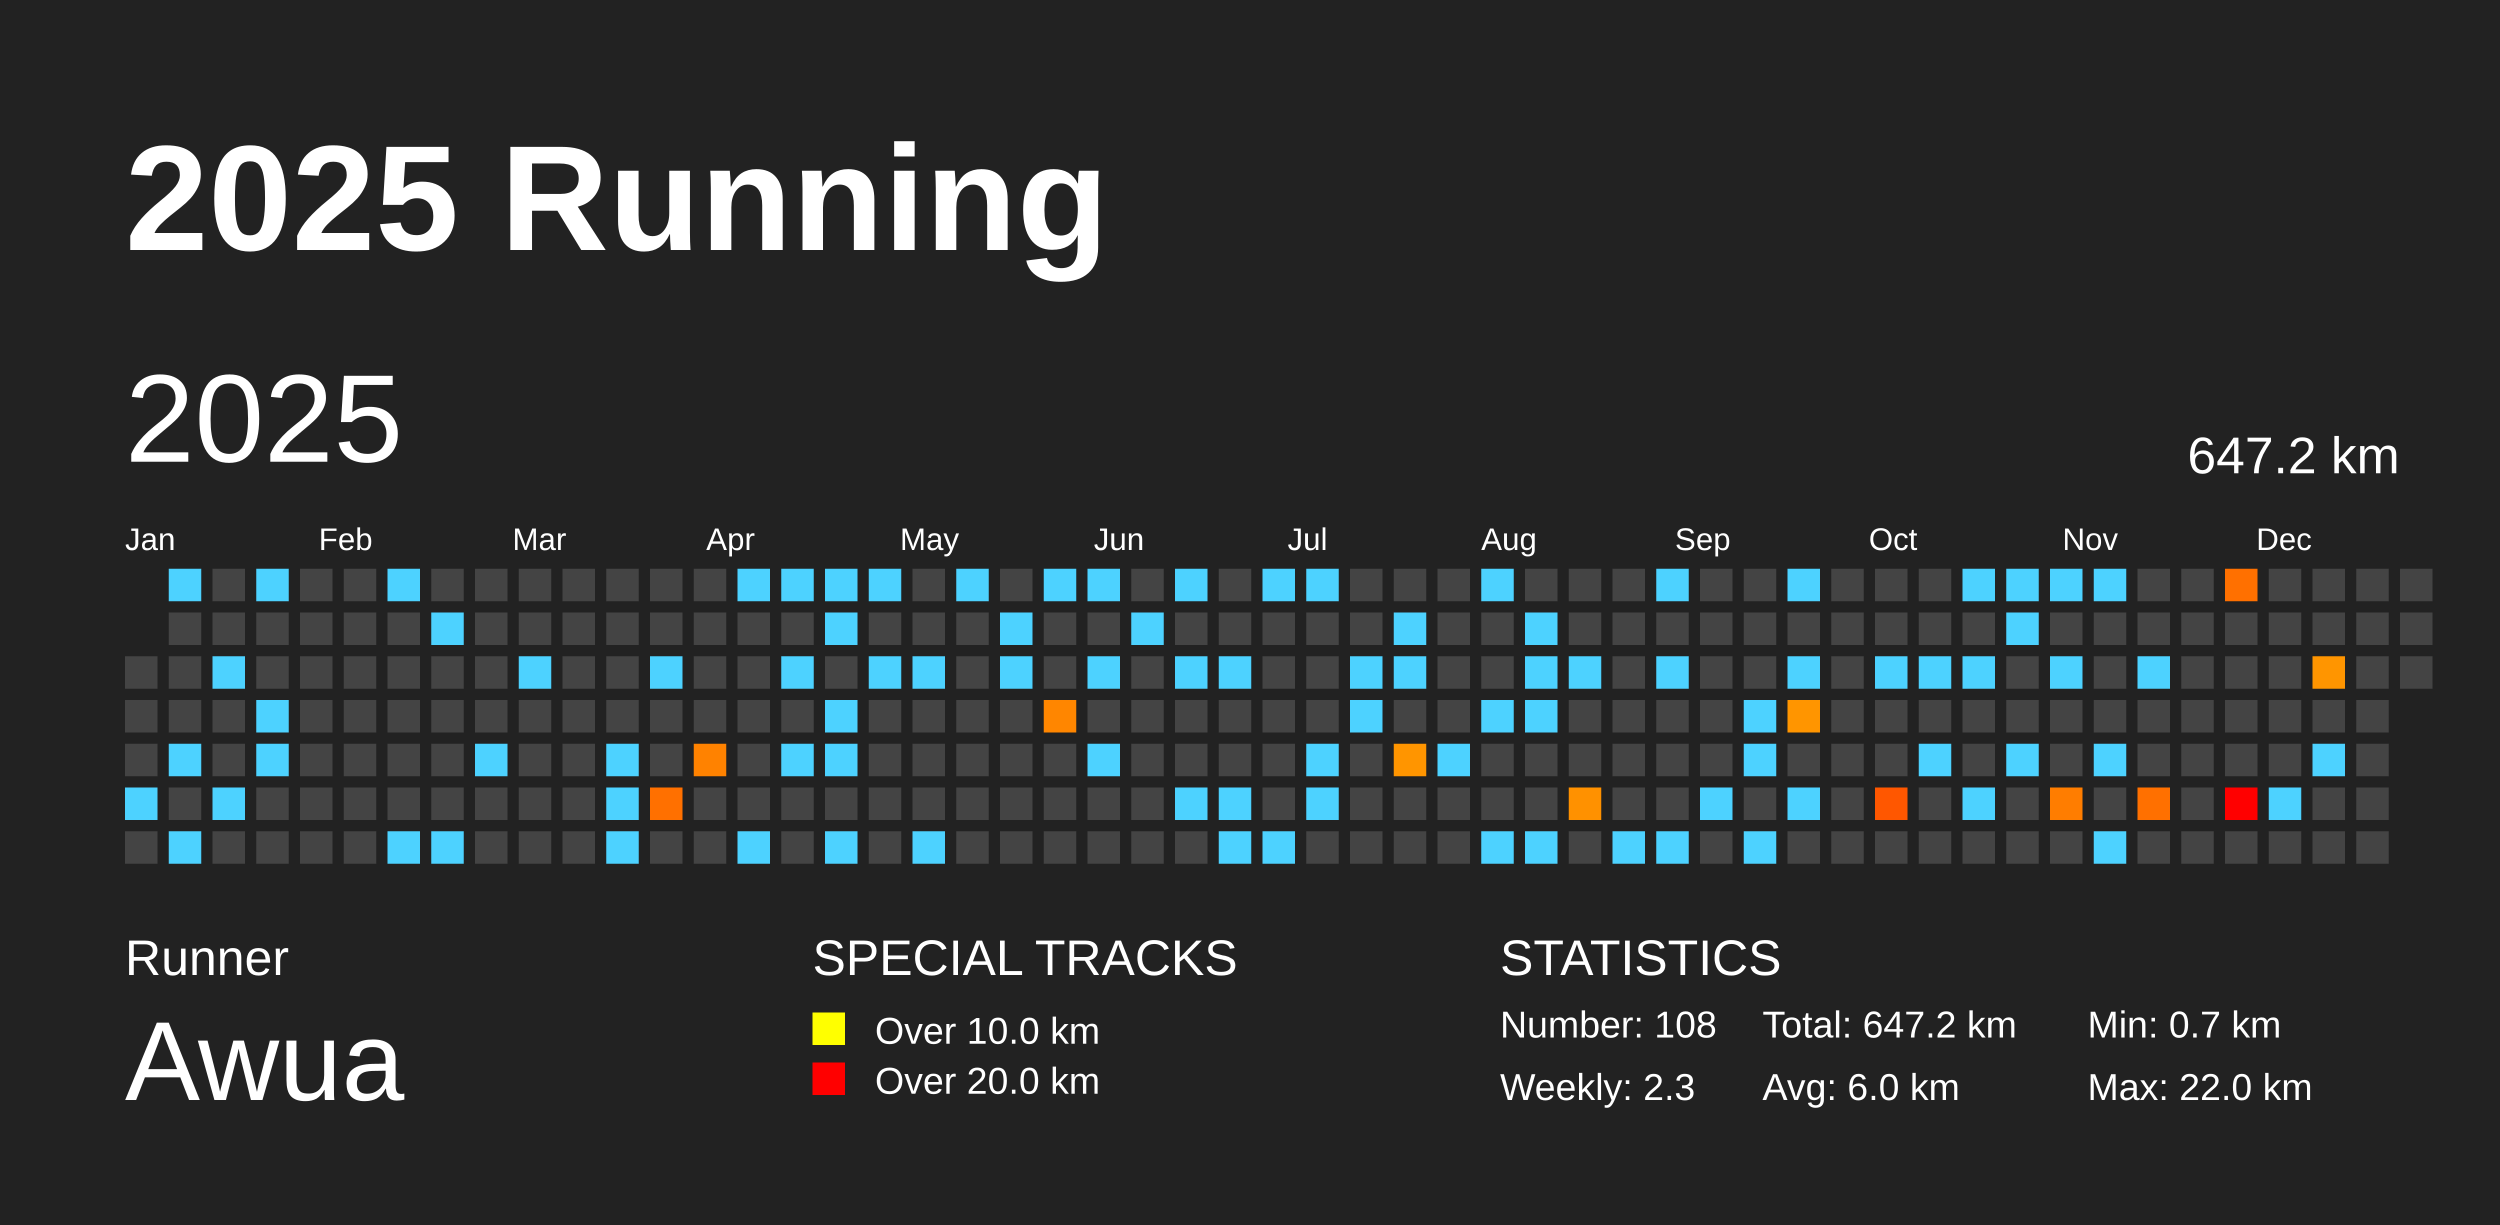
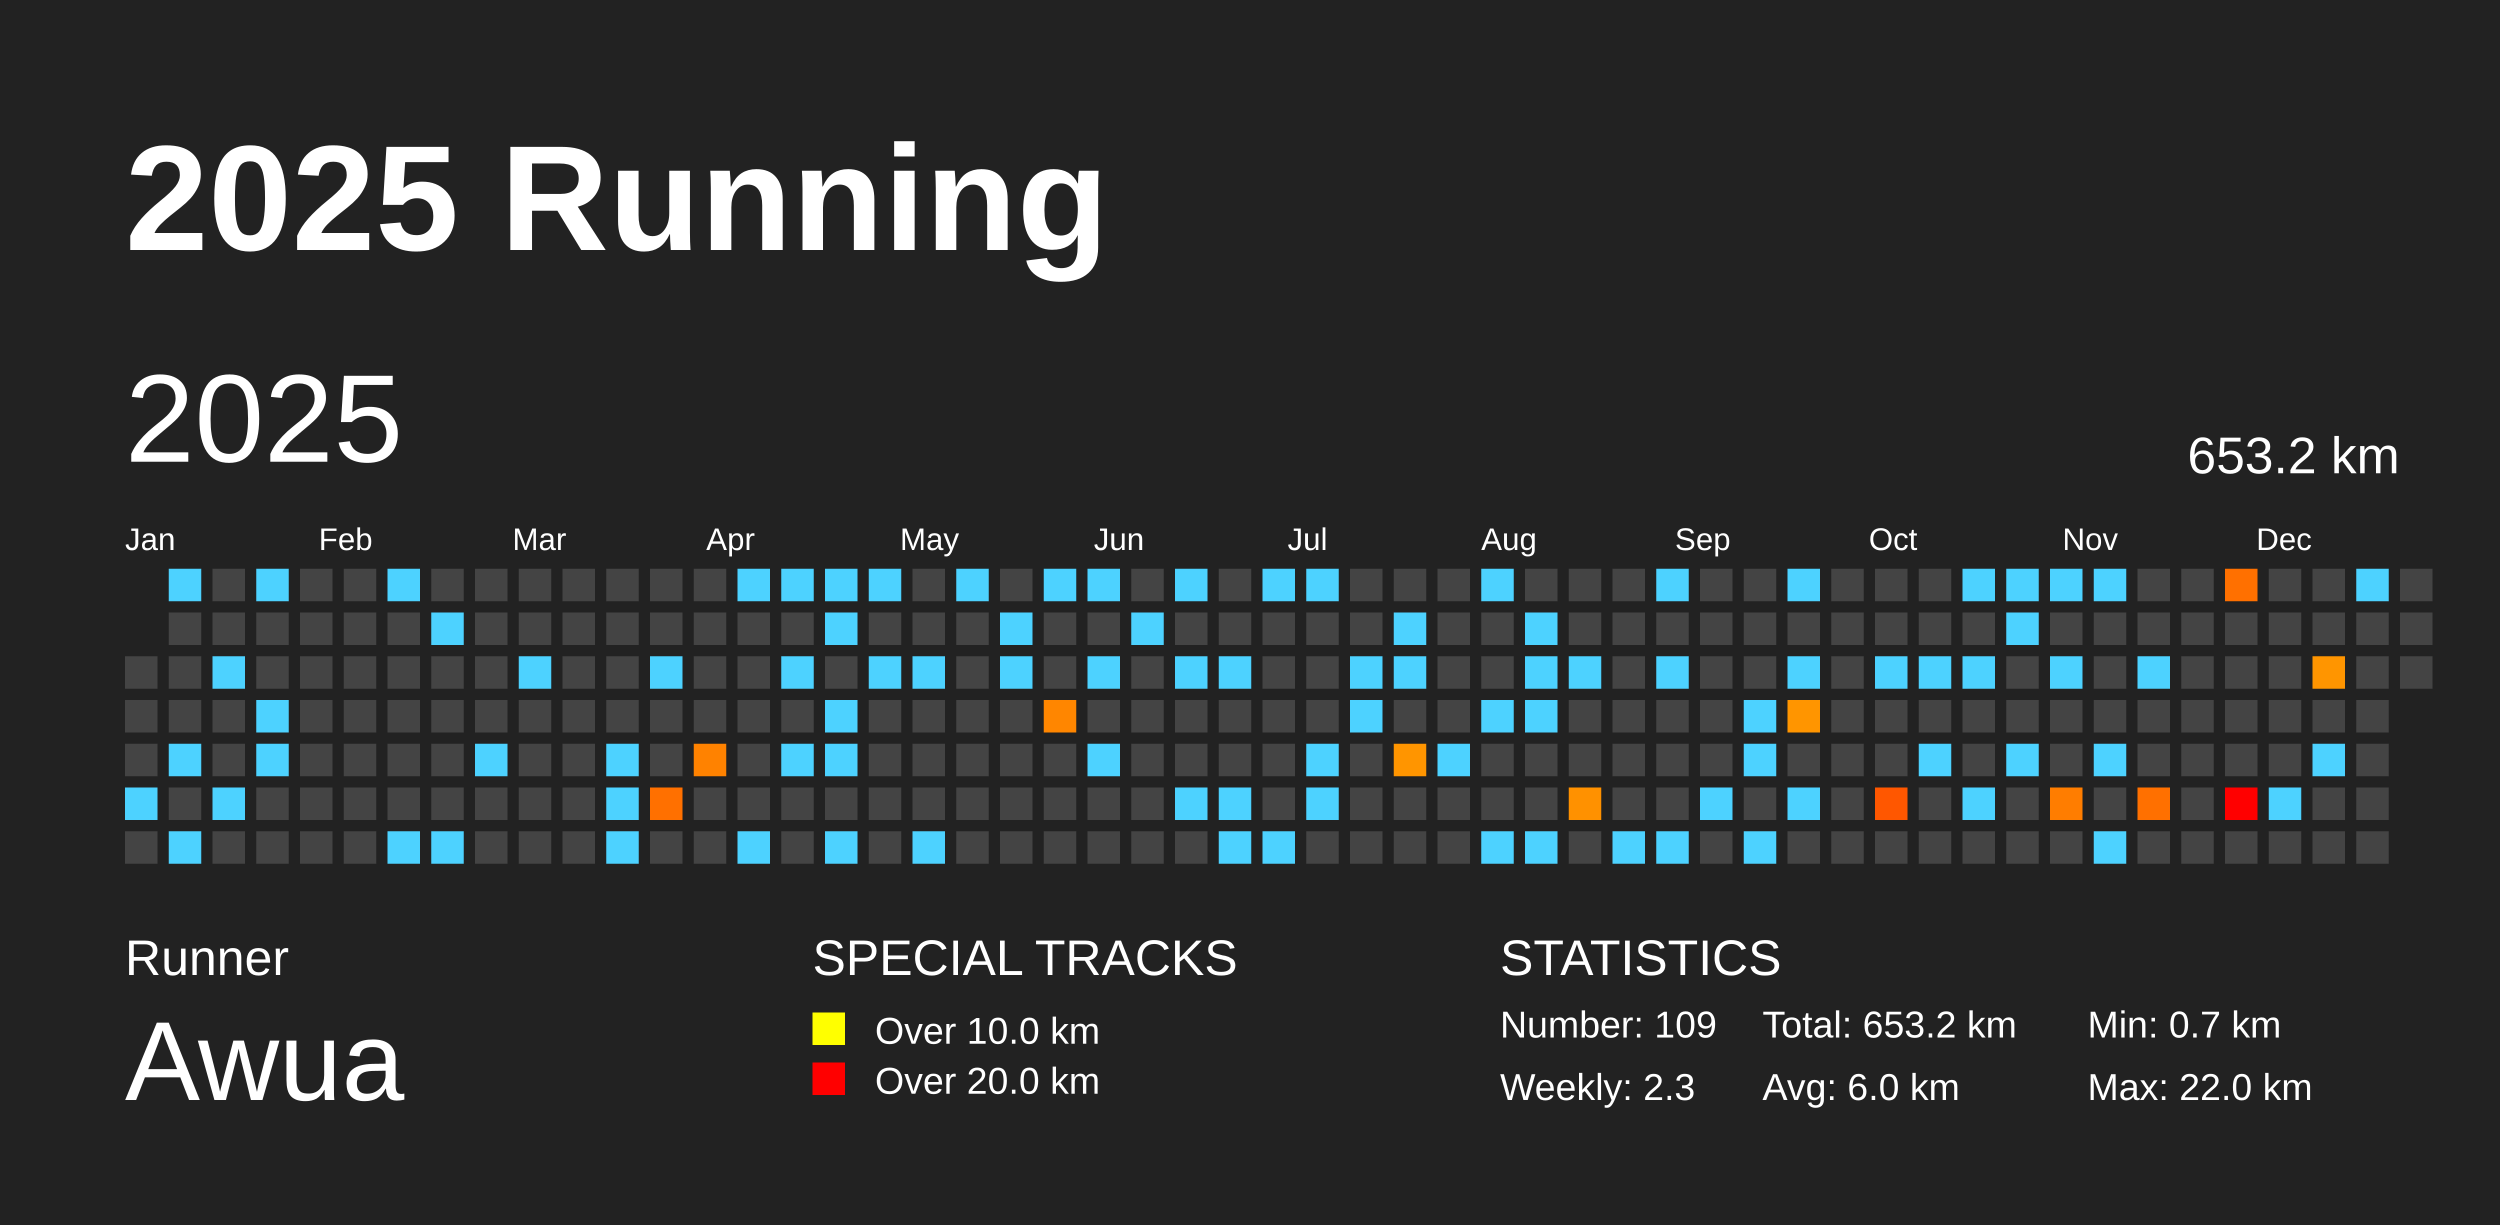
<svg xmlns="http://www.w3.org/2000/svg" baseProfile="full" height="98mm" version="1.1" viewBox="0,0,200,98" width="200mm">
  <defs />
  <rect fill="#222222" height="98" width="200" x="0" y="0" />
  <text fill="#FFFFFF" style="font-size:12px; font-family:Arial; font-weight:bold;" x="10" y="20">2025 Running</text>
  <text fill="#FFFFFF" style="font-size:4px; font-family:Arial" x="10" y="78">Runner</text>
  <text fill="#FFFFFF" style="font-size:9px; font-family:Arial" x="10" y="88">Awua</text>
  <text fill="#FFFFFF" style="font-size:4px; font-family:Arial" x="65" y="78">SPECIAL TRACKS</text>
  <rect fill="yellow" height="2.6" width="2.6" x="65" y="81" />
  <text fill="#FFFFFF" style="font-size:3px; font-family:Arial" x="70" y="83.5">Over 10.0 km</text>
  <rect fill="red" height="2.6" width="2.6" x="65" y="85" />
  <text fill="#FFFFFF" style="font-size:3px; font-family:Arial" x="70" y="87.5">Over 20.0 km</text>
  <text fill="#FFFFFF" style="font-size:4px; font-family:Arial" x="120" y="78">STATISTICS</text>
-   <text fill="#FFFFFF" style="font-size:3px; font-family:Arial" x="120" y="83">Number: 108</text>
+   <text fill="#FFFFFF" style="font-size:3px; font-family:Arial" x="120" y="83">Number: 109</text>
  <text fill="#FFFFFF" style="font-size:3px; font-family:Arial" x="120" y="88">Weekly: 2.3</text>
-   <text fill="#FFFFFF" style="font-size:3px; font-family:Arial" x="141" y="83">Total: 647.2 km</text>
+   <text fill="#FFFFFF" style="font-size:3px; font-family:Arial" x="141" y="83">Total: 653.2 km</text>
  <text fill="#FFFFFF" style="font-size:3px; font-family:Arial" x="141" y="88">Avg: 6.0 km</text>
  <text fill="#FFFFFF" style="font-size:3px; font-family:Arial" x="167" y="83">Min: 0.7 km</text>
  <text fill="#FFFFFF" style="font-size:3px; font-family:Arial" x="167" y="88">Max: 22.0 km</text>
  <text dominant-baseline="hanging" fill="#FFFFFF" style="font-size:10.0px; font-family:Arial;" x="10" y="30">2025</text>
-   <text dominant-baseline="hanging" fill="#FFFFFF" style="font-size:4.125px; font-family:Arial;" x="175" y="35">647.2 km</text>
+   <text dominant-baseline="hanging" fill="#FFFFFF" style="font-size:4.125px; font-family:Arial;" x="175" y="35">653.2 km</text>
  <text fill="#FFFFFF" style="font-size:2.5px; font-family:Arial" x="10.0" y="44">Jan</text>
  <text fill="#FFFFFF" style="font-size:2.5px; font-family:Arial" x="25.5" y="44">Feb</text>
  <text fill="#FFFFFF" style="font-size:2.5px; font-family:Arial" x="41.0" y="44">Mar</text>
  <text fill="#FFFFFF" style="font-size:2.5px; font-family:Arial" x="56.5" y="44">Apr</text>
  <text fill="#FFFFFF" style="font-size:2.5px; font-family:Arial" x="72.0" y="44">May</text>
  <text fill="#FFFFFF" style="font-size:2.5px; font-family:Arial" x="87.5" y="44">Jun</text>
  <text fill="#FFFFFF" style="font-size:2.5px; font-family:Arial" x="103.0" y="44">Jul</text>
  <text fill="#FFFFFF" style="font-size:2.5px; font-family:Arial" x="118.5" y="44">Aug</text>
  <text fill="#FFFFFF" style="font-size:2.5px; font-family:Arial" x="134.0" y="44">Sep</text>
  <text fill="#FFFFFF" style="font-size:2.5px; font-family:Arial" x="149.5" y="44">Oct</text>
  <text fill="#FFFFFF" style="font-size:2.5px; font-family:Arial" x="165.0" y="44">Nov</text>
  <text fill="#FFFFFF" style="font-size:2.5px; font-family:Arial" x="180.5" y="44">Dec</text>
  <rect fill="#444444" height="2.6" width="2.6" x="10.0" y="52.5" />
  <rect fill="#444444" height="2.6" width="2.6" x="10.0" y="56.0" />
  <rect fill="#444444" height="2.6" width="2.6" x="10.0" y="59.5" />
  <rect fill="#4dd2ff" height="2.6" width="2.6" x="10.0" y="63.0" />
  <rect fill="#444444" height="2.6" width="2.6" x="10.0" y="66.5" />
  <rect fill="#4dd2ff" height="2.6" width="2.6" x="13.5" y="45.5" />
  <rect fill="#444444" height="2.6" width="2.6" x="13.5" y="49.0" />
  <rect fill="#444444" height="2.6" width="2.6" x="13.5" y="52.5" />
  <rect fill="#444444" height="2.6" width="2.6" x="13.5" y="56.0" />
  <rect fill="#4dd2ff" height="2.6" width="2.6" x="13.5" y="59.5" />
  <rect fill="#444444" height="2.6" width="2.6" x="13.5" y="63.0" />
  <rect fill="#4dd2ff" height="2.6" width="2.6" x="13.5" y="66.5" />
  <rect fill="#444444" height="2.6" width="2.6" x="17.0" y="45.5" />
  <rect fill="#444444" height="2.6" width="2.6" x="17.0" y="49.0" />
  <rect fill="#4dd2ff" height="2.6" width="2.6" x="17.0" y="52.5" />
  <rect fill="#444444" height="2.6" width="2.6" x="17.0" y="56.0" />
  <rect fill="#444444" height="2.6" width="2.6" x="17.0" y="59.5" />
  <rect fill="#4dd2ff" height="2.6" width="2.6" x="17.0" y="63.0" />
  <rect fill="#444444" height="2.6" width="2.6" x="17.0" y="66.5" />
  <rect fill="#4dd2ff" height="2.6" width="2.6" x="20.5" y="45.5" />
  <rect fill="#444444" height="2.6" width="2.6" x="20.5" y="49.0" />
  <rect fill="#444444" height="2.6" width="2.6" x="20.5" y="52.5" />
  <rect fill="#4dd2ff" height="2.6" width="2.6" x="20.5" y="56.0" />
  <rect fill="#4dd2ff" height="2.6" width="2.6" x="20.5" y="59.5" />
  <rect fill="#444444" height="2.6" width="2.6" x="20.5" y="63.0" />
  <rect fill="#444444" height="2.6" width="2.6" x="20.5" y="66.5" />
  <rect fill="#444444" height="2.6" width="2.6" x="24.0" y="45.5" />
  <rect fill="#444444" height="2.6" width="2.6" x="24.0" y="49.0" />
  <rect fill="#444444" height="2.6" width="2.6" x="24.0" y="52.5" />
  <rect fill="#444444" height="2.6" width="2.6" x="24.0" y="56.0" />
  <rect fill="#444444" height="2.6" width="2.6" x="24.0" y="59.5" />
  <rect fill="#444444" height="2.6" width="2.6" x="24.0" y="63.0" />
  <rect fill="#444444" height="2.6" width="2.6" x="24.0" y="66.5" />
  <rect fill="#444444" height="2.6" width="2.6" x="27.5" y="45.5" />
  <rect fill="#444444" height="2.6" width="2.6" x="27.5" y="49.0" />
  <rect fill="#444444" height="2.6" width="2.6" x="27.5" y="52.5" />
  <rect fill="#444444" height="2.6" width="2.6" x="27.5" y="56.0" />
  <rect fill="#444444" height="2.6" width="2.6" x="27.5" y="59.5" />
  <rect fill="#444444" height="2.6" width="2.6" x="27.5" y="63.0" />
  <rect fill="#444444" height="2.6" width="2.6" x="27.5" y="66.5" />
  <rect fill="#4dd2ff" height="2.6" width="2.6" x="31.0" y="45.5" />
  <rect fill="#444444" height="2.6" width="2.6" x="31.0" y="49.0" />
  <rect fill="#444444" height="2.6" width="2.6" x="31.0" y="52.5" />
  <rect fill="#444444" height="2.6" width="2.6" x="31.0" y="56.0" />
  <rect fill="#444444" height="2.6" width="2.6" x="31.0" y="59.5" />
  <rect fill="#444444" height="2.6" width="2.6" x="31.0" y="63.0" />
  <rect fill="#4dd2ff" height="2.6" width="2.6" x="31.0" y="66.5" />
  <rect fill="#444444" height="2.6" width="2.6" x="34.5" y="45.5" />
  <rect fill="#4dd2ff" height="2.6" width="2.6" x="34.5" y="49.0" />
  <rect fill="#444444" height="2.6" width="2.6" x="34.5" y="52.5" />
  <rect fill="#444444" height="2.6" width="2.6" x="34.5" y="56.0" />
  <rect fill="#444444" height="2.6" width="2.6" x="34.5" y="59.5" />
  <rect fill="#444444" height="2.6" width="2.6" x="34.5" y="63.0" />
  <rect fill="#4dd2ff" height="2.6" width="2.6" x="34.5" y="66.5" />
  <rect fill="#444444" height="2.6" width="2.6" x="38.0" y="45.5" />
  <rect fill="#444444" height="2.6" width="2.6" x="38.0" y="49.0" />
  <rect fill="#444444" height="2.6" width="2.6" x="38.0" y="52.5" />
  <rect fill="#444444" height="2.6" width="2.6" x="38.0" y="56.0" />
  <rect fill="#4dd2ff" height="2.6" width="2.6" x="38.0" y="59.5" />
  <rect fill="#444444" height="2.6" width="2.6" x="38.0" y="63.0" />
  <rect fill="#444444" height="2.6" width="2.6" x="38.0" y="66.5" />
  <rect fill="#444444" height="2.6" width="2.6" x="41.5" y="45.5" />
  <rect fill="#444444" height="2.6" width="2.6" x="41.5" y="49.0" />
  <rect fill="#4dd2ff" height="2.6" width="2.6" x="41.5" y="52.5" />
  <rect fill="#444444" height="2.6" width="2.6" x="41.5" y="56.0" />
  <rect fill="#444444" height="2.6" width="2.6" x="41.5" y="59.5" />
  <rect fill="#444444" height="2.6" width="2.6" x="41.5" y="63.0" />
  <rect fill="#444444" height="2.6" width="2.6" x="41.5" y="66.5" />
  <rect fill="#444444" height="2.6" width="2.6" x="45.0" y="45.5" />
  <rect fill="#444444" height="2.6" width="2.6" x="45.0" y="49.0" />
  <rect fill="#444444" height="2.6" width="2.6" x="45.0" y="52.5" />
  <rect fill="#444444" height="2.6" width="2.6" x="45.0" y="56.0" />
  <rect fill="#444444" height="2.6" width="2.6" x="45.0" y="59.5" />
  <rect fill="#444444" height="2.6" width="2.6" x="45.0" y="63.0" />
  <rect fill="#444444" height="2.6" width="2.6" x="45.0" y="66.5" />
  <rect fill="#444444" height="2.6" width="2.6" x="48.5" y="45.5" />
  <rect fill="#444444" height="2.6" width="2.6" x="48.5" y="49.0" />
  <rect fill="#444444" height="2.6" width="2.6" x="48.5" y="52.5" />
  <rect fill="#444444" height="2.6" width="2.6" x="48.5" y="56.0" />
  <rect fill="#4dd2ff" height="2.6" width="2.6" x="48.5" y="59.5" />
  <rect fill="#4dd2ff" height="2.6" width="2.6" x="48.5" y="63.0" />
  <rect fill="#4dd2ff" height="2.6" width="2.6" x="48.5" y="66.5" />
  <rect fill="#444444" height="2.6" width="2.6" x="52.0" y="45.5" />
  <rect fill="#444444" height="2.6" width="2.6" x="52.0" y="49.0" />
  <rect fill="#4dd2ff" height="2.6" width="2.6" x="52.0" y="52.5" />
  <rect fill="#444444" height="2.6" width="2.6" x="52.0" y="56.0" />
  <rect fill="#444444" height="2.6" width="2.6" x="52.0" y="59.5" />
  <rect fill="#ff7000" height="2.6" width="2.6" x="52.0" y="63.0" />
  <rect fill="#444444" height="2.6" width="2.6" x="52.0" y="66.5" />
  <rect fill="#444444" height="2.6" width="2.6" x="55.5" y="45.5" />
  <rect fill="#444444" height="2.6" width="2.6" x="55.5" y="49.0" />
  <rect fill="#444444" height="2.6" width="2.6" x="55.5" y="52.5" />
  <rect fill="#444444" height="2.6" width="2.6" x="55.5" y="56.0" />
  <rect fill="#ff8200" height="2.6" width="2.6" x="55.5" y="59.5" />
  <rect fill="#444444" height="2.6" width="2.6" x="55.5" y="63.0" />
  <rect fill="#444444" height="2.6" width="2.6" x="55.5" y="66.5" />
  <rect fill="#4dd2ff" height="2.6" width="2.6" x="59.0" y="45.5" />
  <rect fill="#444444" height="2.6" width="2.6" x="59.0" y="49.0" />
  <rect fill="#444444" height="2.6" width="2.6" x="59.0" y="52.5" />
  <rect fill="#444444" height="2.6" width="2.6" x="59.0" y="56.0" />
  <rect fill="#444444" height="2.6" width="2.6" x="59.0" y="59.5" />
  <rect fill="#444444" height="2.6" width="2.6" x="59.0" y="63.0" />
  <rect fill="#4dd2ff" height="2.6" width="2.6" x="59.0" y="66.5" />
  <rect fill="#4dd2ff" height="2.6" width="2.6" x="62.5" y="45.5" />
  <rect fill="#444444" height="2.6" width="2.6" x="62.5" y="49.0" />
  <rect fill="#4dd2ff" height="2.6" width="2.6" x="62.5" y="52.5" />
  <rect fill="#444444" height="2.6" width="2.6" x="62.5" y="56.0" />
  <rect fill="#4dd2ff" height="2.6" width="2.6" x="62.5" y="59.5" />
  <rect fill="#444444" height="2.6" width="2.6" x="62.5" y="63.0" />
  <rect fill="#444444" height="2.6" width="2.6" x="62.5" y="66.5" />
  <rect fill="#4dd2ff" height="2.6" width="2.6" x="66.0" y="45.5" />
  <rect fill="#4dd2ff" height="2.6" width="2.6" x="66.0" y="49.0" />
  <rect fill="#444444" height="2.6" width="2.6" x="66.0" y="52.5" />
  <rect fill="#4dd2ff" height="2.6" width="2.6" x="66.0" y="56.0" />
  <rect fill="#4dd2ff" height="2.6" width="2.6" x="66.0" y="59.5" />
  <rect fill="#444444" height="2.6" width="2.6" x="66.0" y="63.0" />
  <rect fill="#4dd2ff" height="2.6" width="2.6" x="66.0" y="66.5" />
  <rect fill="#4dd2ff" height="2.6" width="2.6" x="69.5" y="45.5" />
  <rect fill="#444444" height="2.6" width="2.6" x="69.5" y="49.0" />
  <rect fill="#4dd2ff" height="2.6" width="2.6" x="69.5" y="52.5" />
  <rect fill="#444444" height="2.6" width="2.6" x="69.5" y="56.0" />
  <rect fill="#444444" height="2.6" width="2.6" x="69.5" y="59.5" />
  <rect fill="#444444" height="2.6" width="2.6" x="69.5" y="63.0" />
  <rect fill="#444444" height="2.6" width="2.6" x="69.5" y="66.5" />
  <rect fill="#444444" height="2.6" width="2.6" x="73.0" y="45.5" />
  <rect fill="#444444" height="2.6" width="2.6" x="73.0" y="49.0" />
  <rect fill="#4dd2ff" height="2.6" width="2.6" x="73.0" y="52.5" />
  <rect fill="#444444" height="2.6" width="2.6" x="73.0" y="56.0" />
  <rect fill="#444444" height="2.6" width="2.6" x="73.0" y="59.5" />
  <rect fill="#444444" height="2.6" width="2.6" x="73.0" y="63.0" />
  <rect fill="#4dd2ff" height="2.6" width="2.6" x="73.0" y="66.5" />
  <rect fill="#4dd2ff" height="2.6" width="2.6" x="76.5" y="45.5" />
  <rect fill="#444444" height="2.6" width="2.6" x="76.5" y="49.0" />
  <rect fill="#444444" height="2.6" width="2.6" x="76.5" y="52.5" />
  <rect fill="#444444" height="2.6" width="2.6" x="76.5" y="56.0" />
  <rect fill="#444444" height="2.6" width="2.6" x="76.5" y="59.5" />
  <rect fill="#444444" height="2.6" width="2.6" x="76.5" y="63.0" />
  <rect fill="#444444" height="2.6" width="2.6" x="76.5" y="66.5" />
  <rect fill="#444444" height="2.6" width="2.6" x="80.0" y="45.5" />
  <rect fill="#4dd2ff" height="2.6" width="2.6" x="80.0" y="49.0" />
  <rect fill="#4dd2ff" height="2.6" width="2.6" x="80.0" y="52.5" />
  <rect fill="#444444" height="2.6" width="2.6" x="80.0" y="56.0" />
  <rect fill="#444444" height="2.6" width="2.6" x="80.0" y="59.5" />
  <rect fill="#444444" height="2.6" width="2.6" x="80.0" y="63.0" />
  <rect fill="#444444" height="2.6" width="2.6" x="80.0" y="66.5" />
  <rect fill="#4dd2ff" height="2.6" width="2.6" x="83.5" y="45.5" />
  <rect fill="#444444" height="2.6" width="2.6" x="83.5" y="49.0" />
  <rect fill="#444444" height="2.6" width="2.6" x="83.5" y="52.5" />
  <rect fill="#ff8600" height="2.6" width="2.6" x="83.5" y="56.0" />
  <rect fill="#444444" height="2.6" width="2.6" x="83.5" y="59.5" />
  <rect fill="#444444" height="2.6" width="2.6" x="83.5" y="63.0" />
  <rect fill="#444444" height="2.6" width="2.6" x="83.5" y="66.5" />
  <rect fill="#4dd2ff" height="2.6" width="2.6" x="87.0" y="45.5" />
  <rect fill="#444444" height="2.6" width="2.6" x="87.0" y="49.0" />
  <rect fill="#4dd2ff" height="2.6" width="2.6" x="87.0" y="52.5" />
  <rect fill="#444444" height="2.6" width="2.6" x="87.0" y="56.0" />
  <rect fill="#4dd2ff" height="2.6" width="2.6" x="87.0" y="59.5" />
  <rect fill="#444444" height="2.6" width="2.6" x="87.0" y="63.0" />
  <rect fill="#444444" height="2.6" width="2.6" x="87.0" y="66.5" />
  <rect fill="#444444" height="2.6" width="2.6" x="90.5" y="45.5" />
  <rect fill="#4dd2ff" height="2.6" width="2.6" x="90.5" y="49.0" />
  <rect fill="#444444" height="2.6" width="2.6" x="90.5" y="52.5" />
  <rect fill="#444444" height="2.6" width="2.6" x="90.5" y="56.0" />
  <rect fill="#444444" height="2.6" width="2.6" x="90.5" y="59.5" />
  <rect fill="#444444" height="2.6" width="2.6" x="90.5" y="63.0" />
  <rect fill="#444444" height="2.6" width="2.6" x="90.5" y="66.5" />
  <rect fill="#4dd2ff" height="2.6" width="2.6" x="94.0" y="45.5" />
  <rect fill="#444444" height="2.6" width="2.6" x="94.0" y="49.0" />
  <rect fill="#4dd2ff" height="2.6" width="2.6" x="94.0" y="52.5" />
  <rect fill="#444444" height="2.6" width="2.6" x="94.0" y="56.0" />
  <rect fill="#444444" height="2.6" width="2.6" x="94.0" y="59.5" />
  <rect fill="#4dd2ff" height="2.6" width="2.6" x="94.0" y="63.0" />
  <rect fill="#444444" height="2.6" width="2.6" x="94.0" y="66.5" />
  <rect fill="#444444" height="2.6" width="2.6" x="97.5" y="45.5" />
  <rect fill="#444444" height="2.6" width="2.6" x="97.5" y="49.0" />
  <rect fill="#4dd2ff" height="2.6" width="2.6" x="97.5" y="52.5" />
  <rect fill="#444444" height="2.6" width="2.6" x="97.5" y="56.0" />
  <rect fill="#444444" height="2.6" width="2.6" x="97.5" y="59.5" />
  <rect fill="#4dd2ff" height="2.6" width="2.6" x="97.5" y="63.0" />
  <rect fill="#4dd2ff" height="2.6" width="2.6" x="97.5" y="66.5" />
  <rect fill="#4dd2ff" height="2.6" width="2.6" x="101.0" y="45.5" />
  <rect fill="#444444" height="2.6" width="2.6" x="101.0" y="49.0" />
  <rect fill="#444444" height="2.6" width="2.6" x="101.0" y="52.5" />
  <rect fill="#444444" height="2.6" width="2.6" x="101.0" y="56.0" />
  <rect fill="#444444" height="2.6" width="2.6" x="101.0" y="59.5" />
  <rect fill="#444444" height="2.6" width="2.6" x="101.0" y="63.0" />
  <rect fill="#4dd2ff" height="2.6" width="2.6" x="101.0" y="66.5" />
  <rect fill="#4dd2ff" height="2.6" width="2.6" x="104.5" y="45.5" />
  <rect fill="#444444" height="2.6" width="2.6" x="104.5" y="49.0" />
  <rect fill="#444444" height="2.6" width="2.6" x="104.5" y="52.5" />
  <rect fill="#444444" height="2.6" width="2.6" x="104.5" y="56.0" />
  <rect fill="#4dd2ff" height="2.6" width="2.6" x="104.5" y="59.5" />
  <rect fill="#4dd2ff" height="2.6" width="2.6" x="104.5" y="63.0" />
  <rect fill="#444444" height="2.6" width="2.6" x="104.5" y="66.5" />
  <rect fill="#444444" height="2.6" width="2.6" x="108.0" y="45.5" />
  <rect fill="#444444" height="2.6" width="2.6" x="108.0" y="49.0" />
  <rect fill="#4dd2ff" height="2.6" width="2.6" x="108.0" y="52.5" />
  <rect fill="#4dd2ff" height="2.6" width="2.6" x="108.0" y="56.0" />
  <rect fill="#444444" height="2.6" width="2.6" x="108.0" y="59.5" />
  <rect fill="#444444" height="2.6" width="2.6" x="108.0" y="63.0" />
  <rect fill="#444444" height="2.6" width="2.6" x="108.0" y="66.5" />
  <rect fill="#444444" height="2.6" width="2.6" x="111.5" y="45.5" />
  <rect fill="#4dd2ff" height="2.6" width="2.6" x="111.5" y="49.0" />
  <rect fill="#4dd2ff" height="2.6" width="2.6" x="111.5" y="52.5" />
  <rect fill="#444444" height="2.6" width="2.6" x="111.5" y="56.0" />
  <rect fill="#ff9500" height="2.6" width="2.6" x="111.5" y="59.5" />
  <rect fill="#444444" height="2.6" width="2.6" x="111.5" y="63.0" />
  <rect fill="#444444" height="2.6" width="2.6" x="111.5" y="66.5" />
  <rect fill="#444444" height="2.6" width="2.6" x="115.0" y="45.5" />
  <rect fill="#444444" height="2.6" width="2.6" x="115.0" y="49.0" />
  <rect fill="#444444" height="2.6" width="2.6" x="115.0" y="52.5" />
  <rect fill="#444444" height="2.6" width="2.6" x="115.0" y="56.0" />
  <rect fill="#4dd2ff" height="2.6" width="2.6" x="115.0" y="59.5" />
  <rect fill="#444444" height="2.6" width="2.6" x="115.0" y="63.0" />
  <rect fill="#444444" height="2.6" width="2.6" x="115.0" y="66.5" />
  <rect fill="#4dd2ff" height="2.6" width="2.6" x="118.5" y="45.5" />
  <rect fill="#444444" height="2.6" width="2.6" x="118.5" y="49.0" />
  <rect fill="#444444" height="2.6" width="2.6" x="118.5" y="52.5" />
  <rect fill="#4dd2ff" height="2.6" width="2.6" x="118.5" y="56.0" />
  <rect fill="#444444" height="2.6" width="2.6" x="118.5" y="59.5" />
  <rect fill="#444444" height="2.6" width="2.6" x="118.5" y="63.0" />
  <rect fill="#4dd2ff" height="2.6" width="2.6" x="118.5" y="66.5" />
  <rect fill="#444444" height="2.6" width="2.6" x="122.0" y="45.5" />
  <rect fill="#4dd2ff" height="2.6" width="2.6" x="122.0" y="49.0" />
  <rect fill="#4dd2ff" height="2.6" width="2.6" x="122.0" y="52.5" />
  <rect fill="#4dd2ff" height="2.6" width="2.6" x="122.0" y="56.0" />
  <rect fill="#444444" height="2.6" width="2.6" x="122.0" y="59.5" />
  <rect fill="#444444" height="2.6" width="2.6" x="122.0" y="63.0" />
  <rect fill="#4dd2ff" height="2.6" width="2.6" x="122.0" y="66.5" />
  <rect fill="#444444" height="2.6" width="2.6" x="125.5" y="45.5" />
  <rect fill="#444444" height="2.6" width="2.6" x="125.5" y="49.0" />
  <rect fill="#4dd2ff" height="2.6" width="2.6" x="125.5" y="52.5" />
  <rect fill="#444444" height="2.6" width="2.6" x="125.5" y="56.0" />
  <rect fill="#444444" height="2.6" width="2.6" x="125.5" y="59.5" />
  <rect fill="#ff9100" height="2.6" width="2.6" x="125.5" y="63.0" />
  <rect fill="#444444" height="2.6" width="2.6" x="125.5" y="66.5" />
  <rect fill="#444444" height="2.6" width="2.6" x="129.0" y="45.5" />
  <rect fill="#444444" height="2.6" width="2.6" x="129.0" y="49.0" />
  <rect fill="#444444" height="2.6" width="2.6" x="129.0" y="52.5" />
  <rect fill="#444444" height="2.6" width="2.6" x="129.0" y="56.0" />
  <rect fill="#444444" height="2.6" width="2.6" x="129.0" y="59.5" />
  <rect fill="#444444" height="2.6" width="2.6" x="129.0" y="63.0" />
  <rect fill="#4dd2ff" height="2.6" width="2.6" x="129.0" y="66.5" />
  <rect fill="#4dd2ff" height="2.6" width="2.6" x="132.5" y="45.5" />
  <rect fill="#444444" height="2.6" width="2.6" x="132.5" y="49.0" />
  <rect fill="#4dd2ff" height="2.6" width="2.6" x="132.5" y="52.5" />
  <rect fill="#444444" height="2.6" width="2.6" x="132.5" y="56.0" />
  <rect fill="#444444" height="2.6" width="2.6" x="132.5" y="59.5" />
  <rect fill="#444444" height="2.6" width="2.6" x="132.5" y="63.0" />
  <rect fill="#4dd2ff" height="2.6" width="2.6" x="132.5" y="66.5" />
  <rect fill="#444444" height="2.6" width="2.6" x="136.0" y="45.5" />
  <rect fill="#444444" height="2.6" width="2.6" x="136.0" y="49.0" />
  <rect fill="#444444" height="2.6" width="2.6" x="136.0" y="52.5" />
  <rect fill="#444444" height="2.6" width="2.6" x="136.0" y="56.0" />
  <rect fill="#444444" height="2.6" width="2.6" x="136.0" y="59.5" />
  <rect fill="#4dd2ff" height="2.6" width="2.6" x="136.0" y="63.0" />
  <rect fill="#444444" height="2.6" width="2.6" x="136.0" y="66.5" />
  <rect fill="#444444" height="2.6" width="2.6" x="139.5" y="45.5" />
  <rect fill="#444444" height="2.6" width="2.6" x="139.5" y="49.0" />
  <rect fill="#444444" height="2.6" width="2.6" x="139.5" y="52.5" />
  <rect fill="#4dd2ff" height="2.6" width="2.6" x="139.5" y="56.0" />
  <rect fill="#4dd2ff" height="2.6" width="2.6" x="139.5" y="59.5" />
  <rect fill="#444444" height="2.6" width="2.6" x="139.5" y="63.0" />
  <rect fill="#4dd2ff" height="2.6" width="2.6" x="139.5" y="66.5" />
  <rect fill="#4dd2ff" height="2.6" width="2.6" x="143.0" y="45.5" />
  <rect fill="#444444" height="2.6" width="2.6" x="143.0" y="49.0" />
  <rect fill="#4dd2ff" height="2.6" width="2.6" x="143.0" y="52.5" />
  <rect fill="#ff9500" height="2.6" width="2.6" x="143.0" y="56.0" />
  <rect fill="#444444" height="2.6" width="2.6" x="143.0" y="59.5" />
  <rect fill="#4dd2ff" height="2.6" width="2.6" x="143.0" y="63.0" />
  <rect fill="#444444" height="2.6" width="2.6" x="143.0" y="66.5" />
  <rect fill="#444444" height="2.6" width="2.6" x="146.5" y="45.5" />
  <rect fill="#444444" height="2.6" width="2.6" x="146.5" y="49.0" />
  <rect fill="#444444" height="2.6" width="2.6" x="146.5" y="52.5" />
  <rect fill="#444444" height="2.6" width="2.6" x="146.5" y="56.0" />
  <rect fill="#444444" height="2.6" width="2.6" x="146.5" y="59.5" />
  <rect fill="#444444" height="2.6" width="2.6" x="146.5" y="63.0" />
  <rect fill="#444444" height="2.6" width="2.6" x="146.5" y="66.5" />
  <rect fill="#444444" height="2.6" width="2.6" x="150.0" y="45.5" />
  <rect fill="#444444" height="2.6" width="2.6" x="150.0" y="49.0" />
  <rect fill="#4dd2ff" height="2.6" width="2.6" x="150.0" y="52.5" />
  <rect fill="#444444" height="2.6" width="2.6" x="150.0" y="56.0" />
  <rect fill="#444444" height="2.6" width="2.6" x="150.0" y="59.5" />
  <rect fill="#ff5700" height="2.6" width="2.6" x="150.0" y="63.0" />
  <rect fill="#444444" height="2.6" width="2.6" x="150.0" y="66.5" />
  <rect fill="#444444" height="2.6" width="2.6" x="153.5" y="45.5" />
  <rect fill="#444444" height="2.6" width="2.6" x="153.5" y="49.0" />
  <rect fill="#4dd2ff" height="2.6" width="2.6" x="153.5" y="52.5" />
  <rect fill="#444444" height="2.6" width="2.6" x="153.5" y="56.0" />
  <rect fill="#4dd2ff" height="2.6" width="2.6" x="153.5" y="59.5" />
  <rect fill="#444444" height="2.6" width="2.6" x="153.5" y="63.0" />
  <rect fill="#444444" height="2.6" width="2.6" x="153.5" y="66.5" />
  <rect fill="#4dd2ff" height="2.6" width="2.6" x="157.0" y="45.5" />
  <rect fill="#444444" height="2.6" width="2.6" x="157.0" y="49.0" />
  <rect fill="#4dd2ff" height="2.6" width="2.6" x="157.0" y="52.5" />
  <rect fill="#444444" height="2.6" width="2.6" x="157.0" y="56.0" />
  <rect fill="#444444" height="2.6" width="2.6" x="157.0" y="59.5" />
  <rect fill="#4dd2ff" height="2.6" width="2.6" x="157.0" y="63.0" />
  <rect fill="#444444" height="2.6" width="2.6" x="157.0" y="66.5" />
  <rect fill="#4dd2ff" height="2.6" width="2.6" x="160.5" y="45.5" />
  <rect fill="#4dd2ff" height="2.6" width="2.6" x="160.5" y="49.0" />
  <rect fill="#444444" height="2.6" width="2.6" x="160.5" y="52.5" />
  <rect fill="#444444" height="2.6" width="2.6" x="160.5" y="56.0" />
  <rect fill="#4dd2ff" height="2.6" width="2.6" x="160.5" y="59.5" />
  <rect fill="#444444" height="2.6" width="2.6" x="160.5" y="63.0" />
  <rect fill="#444444" height="2.6" width="2.6" x="160.5" y="66.5" />
  <rect fill="#4dd2ff" height="2.6" width="2.6" x="164.0" y="45.5" />
  <rect fill="#444444" height="2.6" width="2.6" x="164.0" y="49.0" />
  <rect fill="#4dd2ff" height="2.6" width="2.6" x="164.0" y="52.5" />
  <rect fill="#444444" height="2.6" width="2.6" x="164.0" y="56.0" />
  <rect fill="#444444" height="2.6" width="2.6" x="164.0" y="59.5" />
  <rect fill="#ff7d00" height="2.6" width="2.6" x="164.0" y="63.0" />
  <rect fill="#444444" height="2.6" width="2.6" x="164.0" y="66.5" />
  <rect fill="#4dd2ff" height="2.6" width="2.6" x="167.5" y="45.5" />
  <rect fill="#444444" height="2.6" width="2.6" x="167.5" y="49.0" />
  <rect fill="#444444" height="2.6" width="2.6" x="167.5" y="52.5" />
  <rect fill="#444444" height="2.6" width="2.6" x="167.5" y="56.0" />
  <rect fill="#4dd2ff" height="2.6" width="2.6" x="167.5" y="59.5" />
  <rect fill="#444444" height="2.6" width="2.6" x="167.5" y="63.0" />
  <rect fill="#4dd2ff" height="2.6" width="2.6" x="167.5" y="66.5" />
  <rect fill="#444444" height="2.6" width="2.6" x="171.0" y="45.5" />
  <rect fill="#444444" height="2.6" width="2.6" x="171.0" y="49.0" />
  <rect fill="#4dd2ff" height="2.6" width="2.6" x="171.0" y="52.5" />
  <rect fill="#444444" height="2.6" width="2.6" x="171.0" y="56.0" />
  <rect fill="#444444" height="2.6" width="2.6" x="171.0" y="59.5" />
  <rect fill="#ff7000" height="2.6" width="2.6" x="171.0" y="63.0" />
  <rect fill="#444444" height="2.6" width="2.6" x="171.0" y="66.5" />
  <rect fill="#444444" height="2.6" width="2.6" x="174.5" y="45.5" />
  <rect fill="#444444" height="2.6" width="2.6" x="174.5" y="49.0" />
  <rect fill="#444444" height="2.6" width="2.6" x="174.5" y="52.5" />
  <rect fill="#444444" height="2.6" width="2.6" x="174.5" y="56.0" />
  <rect fill="#444444" height="2.6" width="2.6" x="174.5" y="59.5" />
  <rect fill="#444444" height="2.6" width="2.6" x="174.5" y="63.0" />
  <rect fill="#444444" height="2.6" width="2.6" x="174.5" y="66.5" />
  <rect fill="#ff7000" height="2.6" width="2.6" x="178.0" y="45.5" />
  <rect fill="#444444" height="2.6" width="2.6" x="178.0" y="49.0" />
  <rect fill="#444444" height="2.6" width="2.6" x="178.0" y="52.5" />
  <rect fill="#444444" height="2.6" width="2.6" x="178.0" y="56.0" />
  <rect fill="#444444" height="2.6" width="2.6" x="178.0" y="59.5" />
  <rect fill="red" height="2.6" width="2.6" x="178.0" y="63.0" />
  <rect fill="#444444" height="2.6" width="2.6" x="178.0" y="66.5" />
  <rect fill="#444444" height="2.6" width="2.6" x="181.5" y="45.5" />
  <rect fill="#444444" height="2.6" width="2.6" x="181.5" y="49.0" />
  <rect fill="#444444" height="2.6" width="2.6" x="181.5" y="52.5" />
  <rect fill="#444444" height="2.6" width="2.6" x="181.5" y="56.0" />
  <rect fill="#444444" height="2.6" width="2.6" x="181.5" y="59.5" />
  <rect fill="#4dd2ff" height="2.6" width="2.6" x="181.5" y="63.0" />
  <rect fill="#444444" height="2.6" width="2.6" x="181.5" y="66.5" />
  <rect fill="#444444" height="2.6" width="2.6" x="185.0" y="45.5" />
  <rect fill="#444444" height="2.6" width="2.6" x="185.0" y="49.0" />
  <rect fill="#ff9500" height="2.6" width="2.6" x="185.0" y="52.5" />
  <rect fill="#444444" height="2.6" width="2.6" x="185.0" y="56.0" />
  <rect fill="#4dd2ff" height="2.6" width="2.6" x="185.0" y="59.5" />
  <rect fill="#444444" height="2.6" width="2.6" x="185.0" y="63.0" />
  <rect fill="#444444" height="2.6" width="2.6" x="185.0" y="66.5" />
-   <rect fill="#444444" height="2.6" width="2.6" x="188.5" y="45.5" />
+   <rect fill="#4dd2ff" height="2.6" width="2.6" x="188.5" y="45.5" />
  <rect fill="#444444" height="2.6" width="2.6" x="188.5" y="49.0" />
  <rect fill="#444444" height="2.6" width="2.6" x="188.5" y="52.5" />
  <rect fill="#444444" height="2.6" width="2.6" x="188.5" y="56.0" />
  <rect fill="#444444" height="2.6" width="2.6" x="188.5" y="59.5" />
  <rect fill="#444444" height="2.6" width="2.6" x="188.5" y="63.0" />
  <rect fill="#444444" height="2.6" width="2.6" x="188.5" y="66.5" />
  <rect fill="#444444" height="2.6" width="2.6" x="192.0" y="45.5" />
  <rect fill="#444444" height="2.6" width="2.6" x="192.0" y="49.0" />
  <rect fill="#444444" height="2.6" width="2.6" x="192.0" y="52.5" />
</svg>
